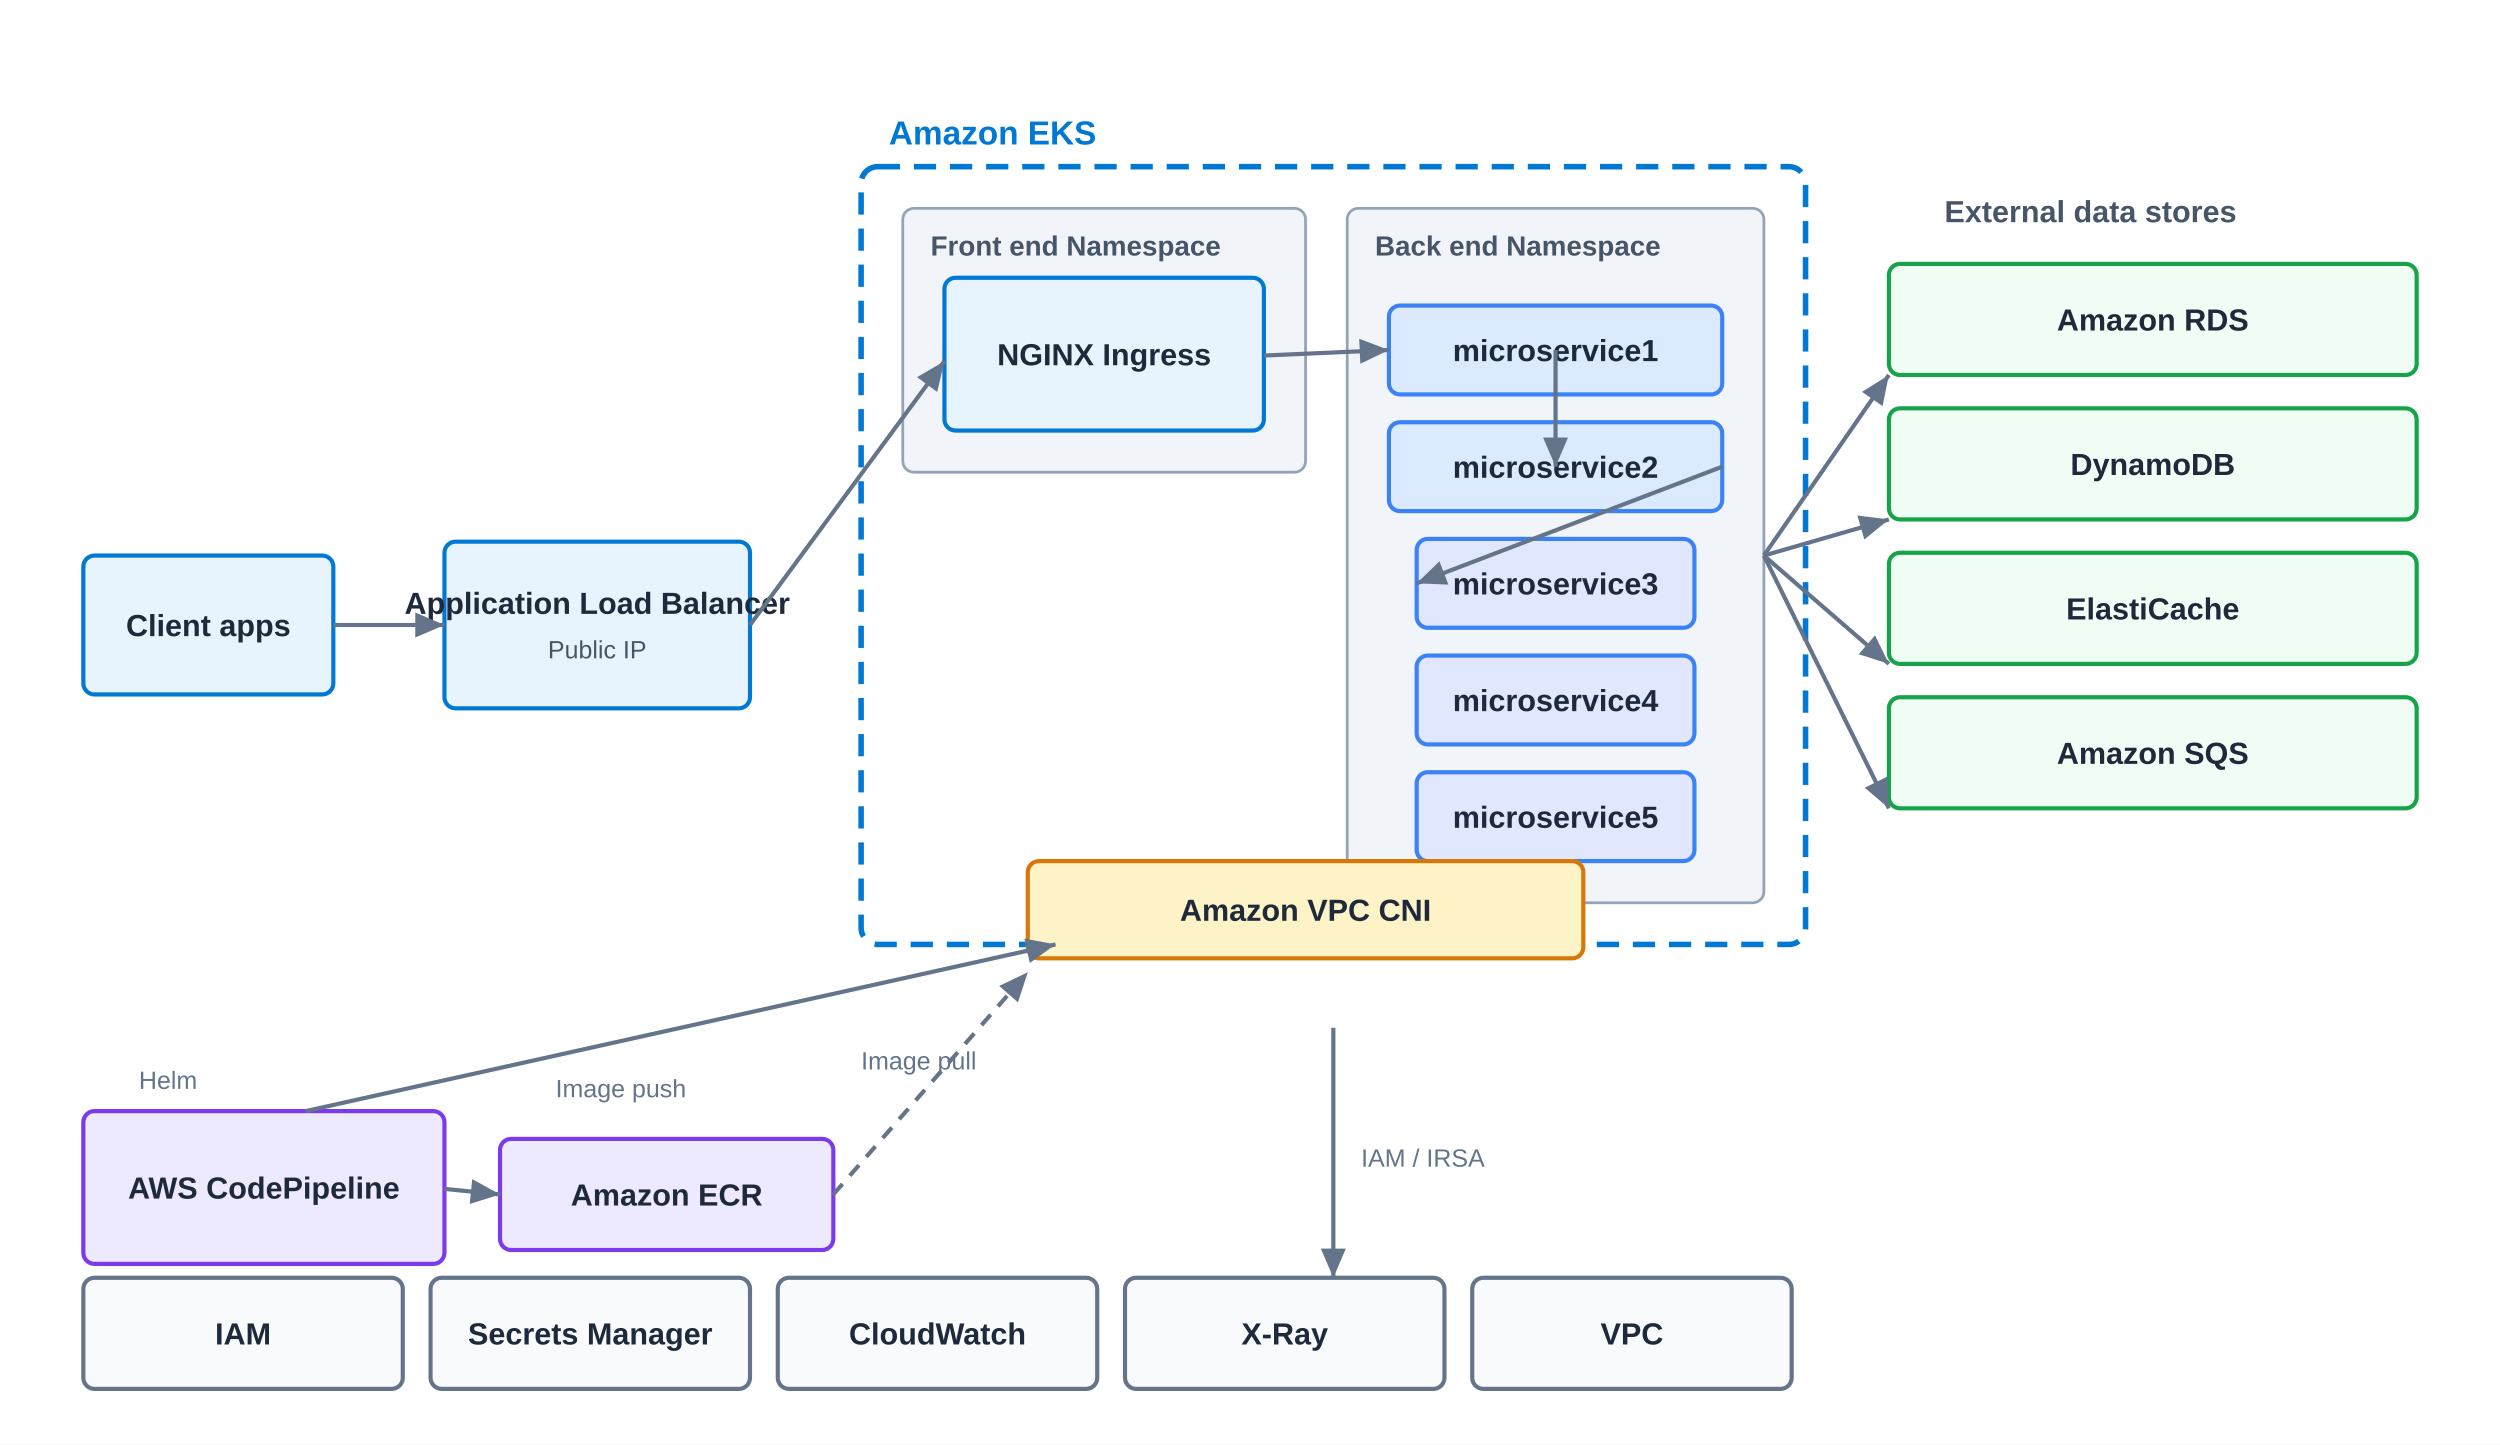
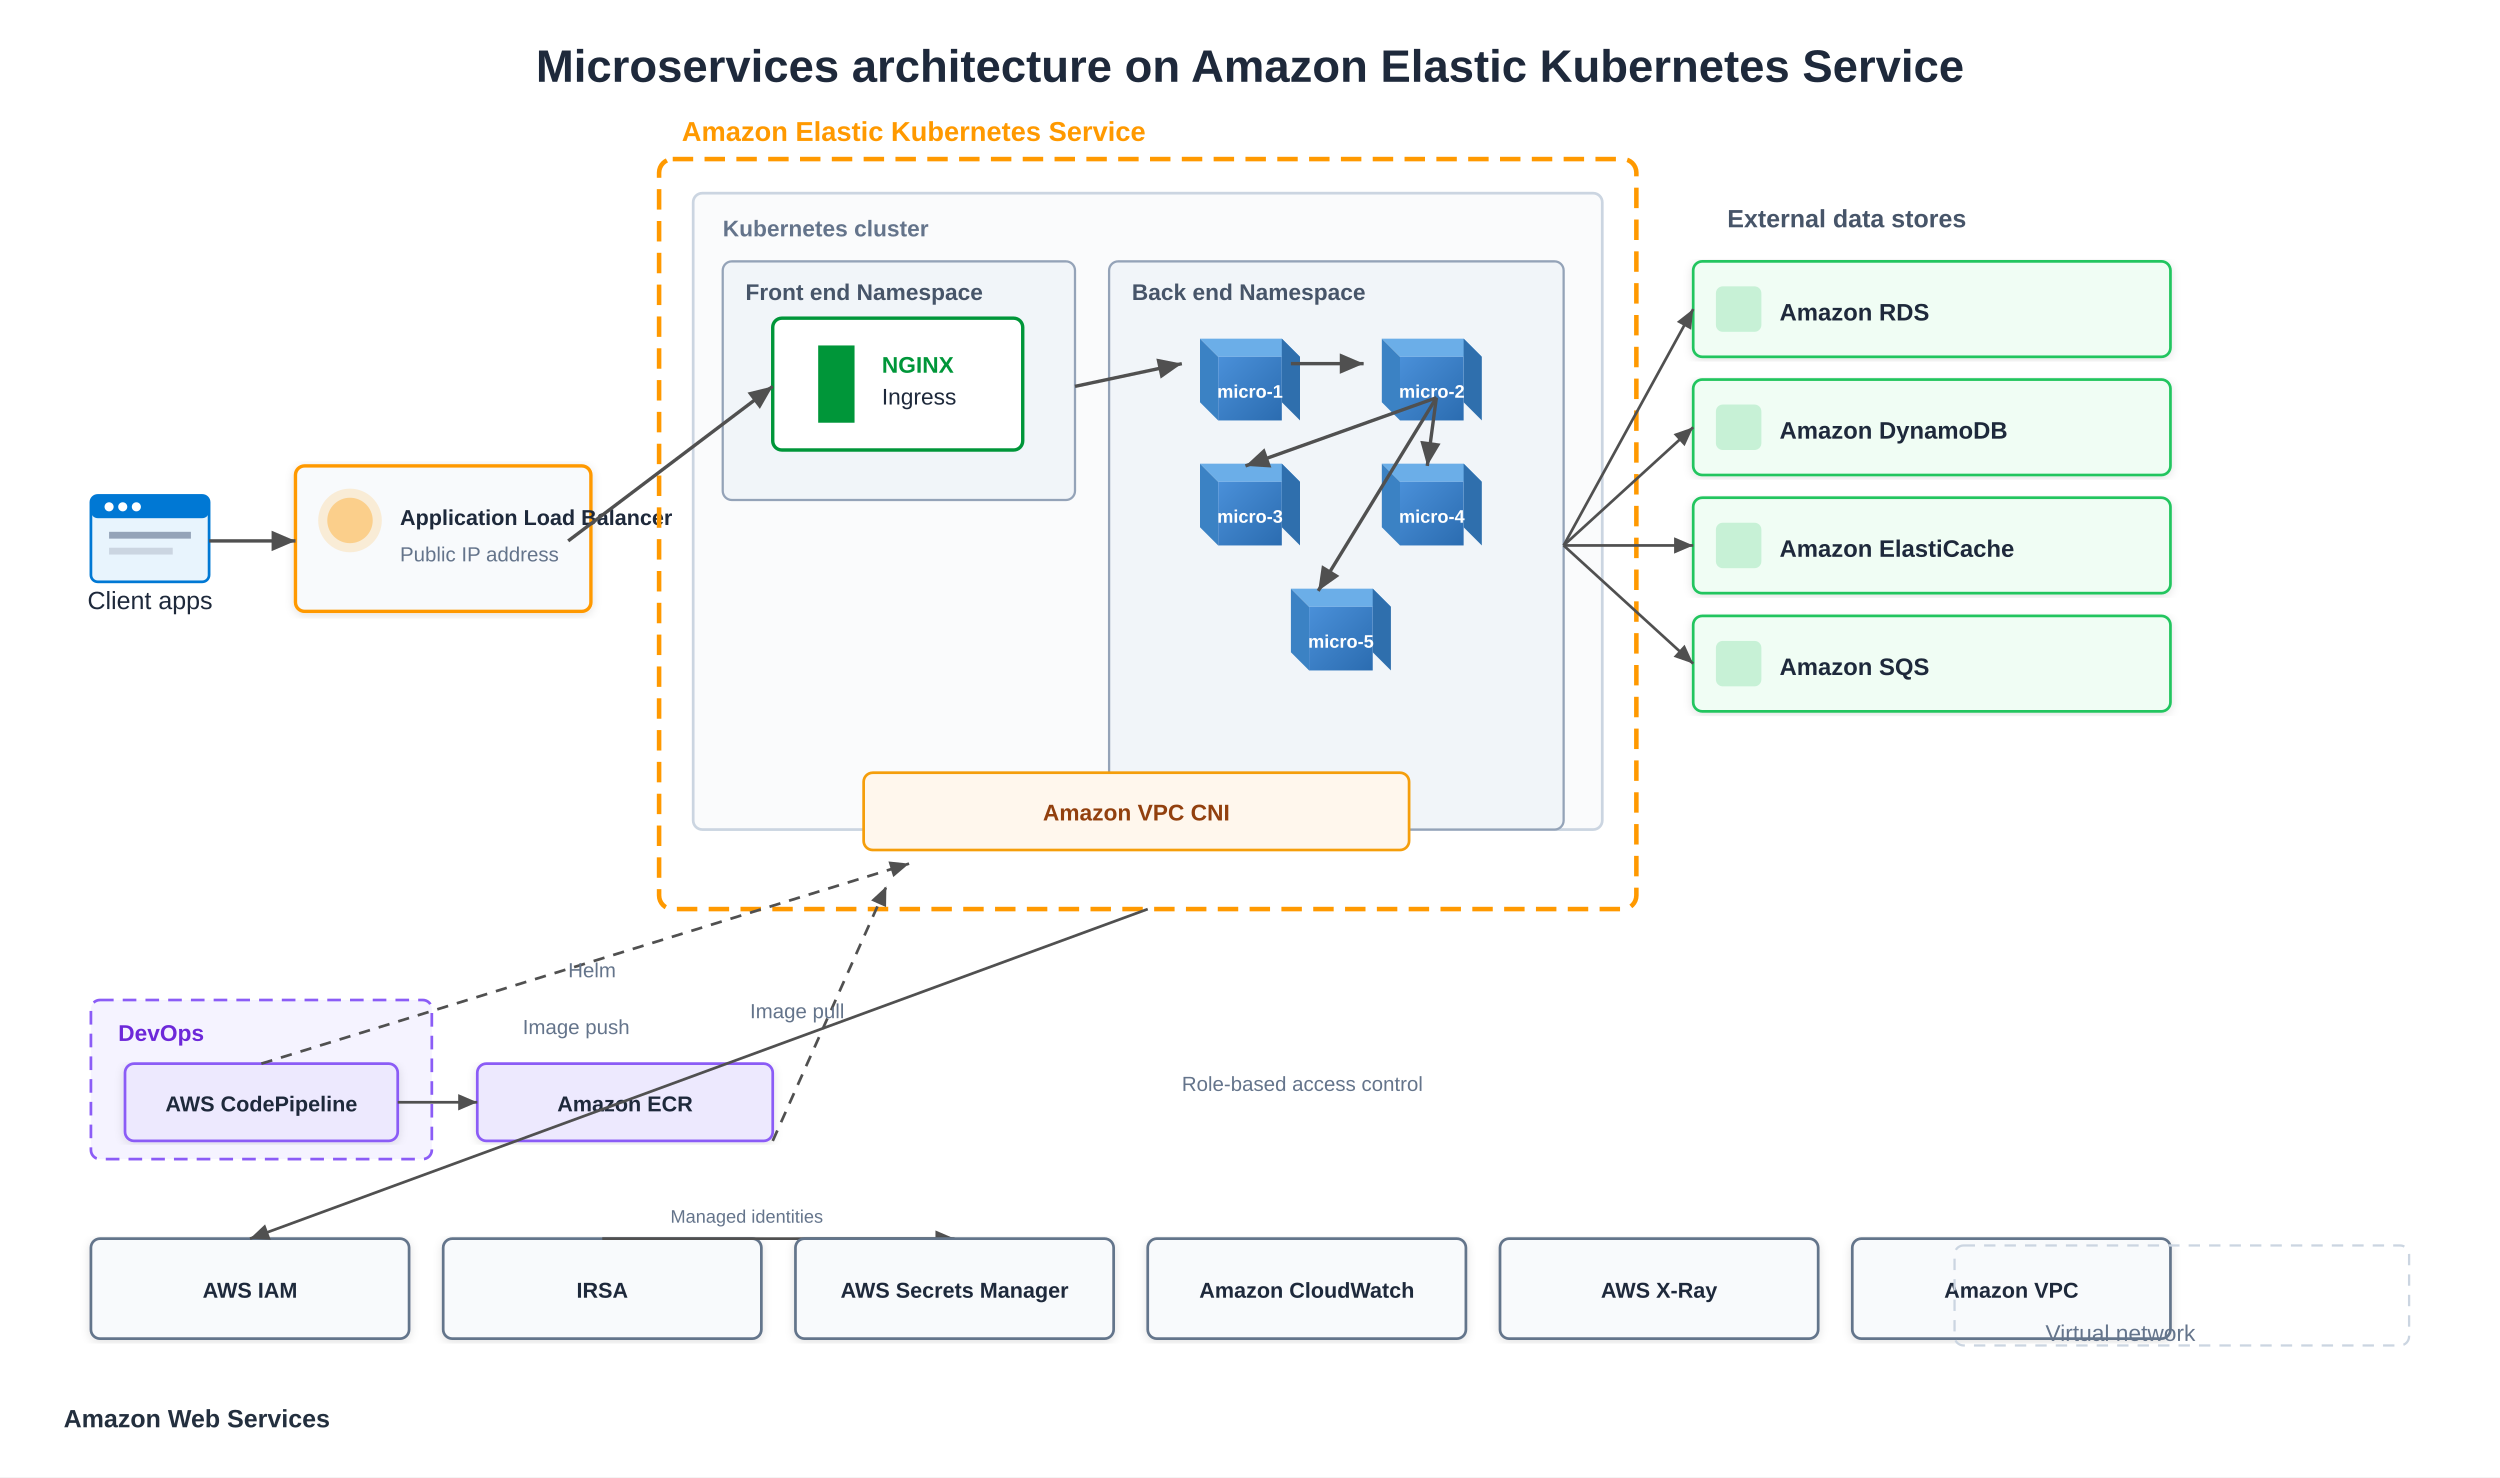
- <svg xmlns="http://www.w3.org/2000/svg" viewBox="0 0 900 520" role="img" aria-label="Microservices on Amazon EKS">
+ <svg xmlns="http://www.w3.org/2000/svg" viewBox="0 0 1100 650" role="img">
  <defs>
    <marker id="arrow" markerWidth="8" markerHeight="8" refX="7" refY="3" orient="auto">
-       <path d="M0,0 L7,3 L0,6 Z" fill="#64748b" />
+       <path d="M0,0 L7,3 L0,6 Z" fill="#505050" />
    </marker>
+     <linearGradient id="cube" x1="0" y1="0" x2="1" y2="1">
+       <stop offset="0%" stop-color="#4a90d9" />
+       <stop offset="100%" stop-color="#2b6cb0" />
+     </linearGradient>
+     <filter id="shadow" x="-5%" y="-5%" width="110%" height="110%">
+       <feDropShadow dx="0" dy="1" stdDeviation="2" flood-opacity="0.12" />
+     </filter>
  </defs>
-   <rect width="900" height="520" fill="#ffffff" />
-   <rect x="30" y="200" width="90" height="50" rx="4" fill="#e8f4fd" stroke="#0078d4" stroke-width="1.5" />
-   <text x="75.0" y="229.0" text-anchor="middle" font-family="Segoe UI,Arial,sans-serif" font-size="11" font-weight="600" fill="#1e293b">Client apps</text>
-   <rect x="160" y="195" width="110" height="60" rx="4" fill="#e8f4fd" stroke="#0078d4" stroke-width="1.5" />
-   <text x="215.0" y="221.0" text-anchor="middle" font-family="Segoe UI,Arial,sans-serif" font-size="11" font-weight="600" fill="#1e293b">Application Load Balancer</text>
-   <text x="215.0" y="237.0" text-anchor="middle" font-family="Segoe UI,Arial,sans-serif" font-size="9" fill="#475569">Public IP</text>
-   <line x1="120" y1="225" x2="160" y2="225" stroke="#64748b" stroke-width="1.5" marker-end="url(#arrow)" />
-   <rect x="310" y="60" width="340" height="280" rx="6" fill="none" stroke="#0078d4" stroke-width="2" stroke-dasharray="8,5" />
-   <text x="320" y="52" font-family="Segoe UI,Arial,sans-serif" font-size="12" font-weight="700" fill="#0078d4">Amazon EKS</text>
-   <rect x="325" y="75" width="145" height="95" rx="4" fill="#f1f5f9" stroke="#94a3b8" />
-   <text x="335" y="92" font-family="Segoe UI,Arial,sans-serif" font-size="10" font-weight="600" fill="#475569">Front end Namespace</text>
-   <rect x="340" y="100" width="115" height="55" rx="4" fill="#e8f4fd" stroke="#0078d4" stroke-width="1.5" />
-   <text x="397.5" y="131.5" text-anchor="middle" font-family="Segoe UI,Arial,sans-serif" font-size="11" font-weight="600" fill="#1e293b">NGINX Ingress</text>
-   <rect x="485" y="75" width="150" height="250" rx="4" fill="#f1f5f9" stroke="#94a3b8" />
-   <text x="495" y="92" font-family="Segoe UI,Arial,sans-serif" font-size="10" font-weight="600" fill="#475569">Back end Namespace</text>
-   <line x1="270" y1="225" x2="340" y2="130" stroke="#64748b" stroke-width="1.5" marker-end="url(#arrow)" />
-   <rect x="500" y="110" width="120" height="32" rx="4" fill="#dbeafe" stroke="#3b82f6" stroke-width="1.5" />
-   <text x="560.0" y="130.0" text-anchor="middle" font-family="Segoe UI,Arial,sans-serif" font-size="11" font-weight="600" fill="#1e293b">microservice1</text>
-   <line x1="455" y1="128" x2="500" y2="126" stroke="#64748b" stroke-width="1.5" marker-end="url(#arrow)" />
-   <rect x="500" y="152" width="120" height="32" rx="4" fill="#dbeafe" stroke="#3b82f6" stroke-width="1.5" />
-   <text x="560.0" y="172.0" text-anchor="middle" font-family="Segoe UI,Arial,sans-serif" font-size="11" font-weight="600" fill="#1e293b">microservice2</text>
-   <line x1="560" y1="126" x2="560" y2="168" stroke="#64748b" stroke-width="1.5" marker-end="url(#arrow)" />
-   <rect x="510" y="194" width="100" height="32" rx="4" fill="#e0e7ff" stroke="#3b82f6" stroke-width="1.5" />
-   <text x="560.0" y="214.0" text-anchor="middle" font-family="Segoe UI,Arial,sans-serif" font-size="11" font-weight="600" fill="#1e293b">microservice3</text>
-   <line x1="620" y1="168" x2="510" y2="210" stroke="#64748b" stroke-width="1.5" marker-end="url(#arrow)" />
-   <rect x="510" y="236" width="100" height="32" rx="4" fill="#e0e7ff" stroke="#3b82f6" stroke-width="1.5" />
-   <text x="560.0" y="256.0" text-anchor="middle" font-family="Segoe UI,Arial,sans-serif" font-size="11" font-weight="600" fill="#1e293b">microservice4</text>
-   <rect x="510" y="278" width="100" height="32" rx="4" fill="#e0e7ff" stroke="#3b82f6" stroke-width="1.5" />
-   <text x="560.0" y="298.0" text-anchor="middle" font-family="Segoe UI,Arial,sans-serif" font-size="11" font-weight="600" fill="#1e293b">microservice5</text>
-   <rect x="370" y="310" width="200" height="35" rx="4" fill="#fef3c7" stroke="#d97706" stroke-width="1.5" />
-   <text x="470.0" y="331.5" text-anchor="middle" font-family="Segoe UI,Arial,sans-serif" font-size="11" font-weight="600" fill="#1e293b">Amazon VPC CNI</text>
-   <text x="700" y="80" font-family="Segoe UI,Arial,sans-serif" font-size="11" font-weight="700" fill="#475569">External data stores</text>
-   <rect x="680" y="95" width="190" height="40" rx="4" fill="#f0fdf4" stroke="#16a34a" stroke-width="1.5" />
-   <text x="775.0" y="119.0" text-anchor="middle" font-family="Segoe UI,Arial,sans-serif" font-size="11" font-weight="600" fill="#1e293b">Amazon RDS</text>
-   <line x1="635" y1="200" x2="680" y2="135" stroke="#64748b" stroke-width="1.5" marker-end="url(#arrow)" />
-   <rect x="680" y="147" width="190" height="40" rx="4" fill="#f0fdf4" stroke="#16a34a" stroke-width="1.5" />
-   <text x="775.0" y="171.0" text-anchor="middle" font-family="Segoe UI,Arial,sans-serif" font-size="11" font-weight="600" fill="#1e293b">DynamoDB</text>
-   <line x1="635" y1="200" x2="680" y2="187" stroke="#64748b" stroke-width="1.5" marker-end="url(#arrow)" />
-   <rect x="680" y="199" width="190" height="40" rx="4" fill="#f0fdf4" stroke="#16a34a" stroke-width="1.5" />
-   <text x="775.0" y="223.0" text-anchor="middle" font-family="Segoe UI,Arial,sans-serif" font-size="11" font-weight="600" fill="#1e293b">ElastiCache</text>
-   <line x1="635" y1="200" x2="680" y2="239" stroke="#64748b" stroke-width="1.5" marker-end="url(#arrow)" />
-   <rect x="680" y="251" width="190" height="40" rx="4" fill="#f0fdf4" stroke="#16a34a" stroke-width="1.5" />
-   <text x="775.0" y="275.0" text-anchor="middle" font-family="Segoe UI,Arial,sans-serif" font-size="11" font-weight="600" fill="#1e293b">Amazon SQS</text>
-   <line x1="635" y1="200" x2="680" y2="291" stroke="#64748b" stroke-width="1.5" marker-end="url(#arrow)" />
-   <rect x="30" y="400" width="130" height="55" rx="4" fill="#ede9fe" stroke="#7c3aed" stroke-width="1.5" />
-   <text x="95.0" y="431.5" text-anchor="middle" font-family="Segoe UI,Arial,sans-serif" font-size="11" font-weight="600" fill="#1e293b">AWS CodePipeline</text>
-   <rect x="180" y="410" width="120" height="40" rx="4" fill="#ede9fe" stroke="#7c3aed" stroke-width="1.5" />
-   <text x="240.0" y="434.0" text-anchor="middle" font-family="Segoe UI,Arial,sans-serif" font-size="11" font-weight="600" fill="#1e293b">Amazon ECR</text>
-   <line x1="160" y1="428" x2="180" y2="430" stroke="#64748b" stroke-width="1.5" marker-end="url(#arrow)" />
-   <line x1="110" y1="400" x2="380" y2="340" stroke="#64748b" stroke-width="1.5" marker-end="url(#arrow)" />
-   <text x="200" y="395" font-family="Segoe UI,Arial,sans-serif" font-size="9" fill="#64748b">Image push</text>
-   <line x1="300" y1="430" x2="370" y2="350" stroke="#64748b" stroke-width="1.5" marker-end="url(#arrow)" stroke-dasharray="5,4" />
-   <text x="310" y="385" font-family="Segoe UI,Arial,sans-serif" font-size="9" fill="#64748b">Image pull</text>
-   <text x="50" y="392" font-family="Segoe UI,Arial,sans-serif" font-size="9" fill="#64748b">Helm</text>
-   <rect x="30" y="460" width="115" height="40" rx="4" fill="#f8fafc" stroke="#64748b" stroke-width="1.5" />
-   <text x="87.5" y="484.0" text-anchor="middle" font-family="Segoe UI,Arial,sans-serif" font-size="11" font-weight="600" fill="#1e293b">IAM</text>
-   <rect x="155" y="460" width="115" height="40" rx="4" fill="#f8fafc" stroke="#64748b" stroke-width="1.5" />
-   <text x="212.5" y="484.0" text-anchor="middle" font-family="Segoe UI,Arial,sans-serif" font-size="11" font-weight="600" fill="#1e293b">Secrets Manager</text>
-   <rect x="280" y="460" width="115" height="40" rx="4" fill="#f8fafc" stroke="#64748b" stroke-width="1.5" />
-   <text x="337.5" y="484.0" text-anchor="middle" font-family="Segoe UI,Arial,sans-serif" font-size="11" font-weight="600" fill="#1e293b">CloudWatch</text>
-   <rect x="405" y="460" width="115" height="40" rx="4" fill="#f8fafc" stroke="#64748b" stroke-width="1.5" />
-   <text x="462.5" y="484.0" text-anchor="middle" font-family="Segoe UI,Arial,sans-serif" font-size="11" font-weight="600" fill="#1e293b">X-Ray</text>
-   <rect x="530" y="460" width="115" height="40" rx="4" fill="#f8fafc" stroke="#64748b" stroke-width="1.5" />
-   <text x="587.5" y="484.0" text-anchor="middle" font-family="Segoe UI,Arial,sans-serif" font-size="11" font-weight="600" fill="#1e293b">VPC</text>
-   <line x1="480" y1="370" x2="480" y2="460" stroke="#64748b" stroke-width="1.5" marker-end="url(#arrow)" />
-   <text x="490" y="420" font-family="Segoe UI,Arial,sans-serif" font-size="9" fill="#64748b">IAM / IRSA</text>
+   <rect width="1100" height="650" fill="#ffffff" />
+   <text x="550" y="36" text-anchor="middle" font-family="Segoe UI,Arial,sans-serif" font-size="20" font-weight="700" fill="#1e293b">Microservices architecture on Amazon Elastic Kubernetes Service</text>
+   <text x="28" y="628" font-family="Segoe UI,Arial,sans-serif" font-size="11" font-weight="700" fill="#232f3e">Amazon Web Services</text>
+   <g transform="translate(40,210)">
+     <rect x="0" y="8" width="52" height="38" rx="3" fill="#e8f4fd" stroke="#0078d4" stroke-width="1.2" />
+     <rect x="0" y="8" width="52" height="10" fill="#0078d4" rx="3" />
+     <circle cx="8" cy="13" r="2" fill="#fff" />
+     <circle cx="14" cy="13" r="2" fill="#fff" />
+     <circle cx="20" cy="13" r="2" fill="#fff" />
+     <rect x="8" y="24" width="36" height="3" fill="#94a3b8" />
+     <rect x="8" y="31" width="28" height="3" fill="#cbd5e1" />
+     <text x="26" y="58" text-anchor="middle" font-family="Segoe UI,Arial,sans-serif" font-size="11" fill="#1e293b">Client apps</text>
+   </g>
+   <g transform="translate(130,205)">
+     <rect x="0" y="0" width="130" height="64" rx="4" fill="#f8fafc" stroke="#ff9900" stroke-width="1.5" filter="url(#shadow)" />
+     <rect x="10" y="10" width="28" height="28" rx="14" fill="#ff9900" opacity="0.15" />
+     <circle cx="24" cy="24" r="10" fill="#ff9900" opacity="0.35" />
+     <text x="46" y="26" font-family="Segoe UI,Arial,sans-serif" font-size="9.5" font-weight="600" fill="#1e293b">Application Load Balancer</text>
+     <text x="46" y="42" font-family="Segoe UI,Arial,sans-serif" font-size="9" fill="#64748b">Public IP address</text>
+   </g>
+   <line x1="92" y1="238" x2="130" y2="238" stroke="#505050" stroke-width="1.5" marker-end="url(#arrow)" />
+   <rect x="290" y="70" width="430" height="330" rx="6" fill="none" stroke="#ff9900" stroke-width="2" stroke-dasharray="9,5" />
+   <text x="300" y="62" font-family="Segoe UI,Arial,sans-serif" font-size="12" font-weight="700" fill="#ff9900">Amazon Elastic Kubernetes Service</text>
+   <rect x="305" y="85" width="400" height="280" rx="4" fill="#fafbfc" stroke="#cbd5e1" stroke-width="1.2" />
+   <text x="318" y="104" font-family="Segoe UI,Arial,sans-serif" font-size="10" font-weight="600" fill="#64748b">Kubernetes cluster</text>
+   <rect x="318" y="115" width="155" height="105" rx="4" fill="#f1f5f9" stroke="#94a3b8" />
+   <text x="328" y="132" font-family="Segoe UI,Arial,sans-serif" font-size="10" font-weight="600" fill="#475569">Front end Namespace</text>
+   <g transform="translate(340,140)">
+     <rect x="0" y="0" width="110" height="58" rx="4" fill="#fff" stroke="#009639" stroke-width="1.5" />
+     <polygon points="20,12 36,12 36,46 20,46" fill="#009639" />
+     <text x="48" y="24" font-family="Segoe UI,Arial,sans-serif" font-size="10" font-weight="700" fill="#009639">NGINX</text>
+     <text x="48" y="38" font-family="Segoe UI,Arial,sans-serif" font-size="10" fill="#1e293b">Ingress</text>
+   </g>
+   <line x1="250" y1="238" x2="340" y2="170" stroke="#505050" stroke-width="1.5" marker-end="url(#arrow)" />
+   <rect x="488" y="115" width="200" height="250" rx="4" fill="#f1f5f9" stroke="#94a3b8" />
+   <text x="498" y="132" font-family="Segoe UI,Arial,sans-serif" font-size="10" font-weight="600" fill="#475569">Back end Namespace</text>
+   <g transform="translate(520,145)">
+     <polygon points="8,4 44,4 52,12 16,12" fill="#6baee8" />
+     <polygon points="8,4 16,12 16,40 8,32" fill="#3b82c4" />
+     <polygon points="44,4 52,12 52,40 44,32" fill="#2f6fad" />
+     <rect x="16" y="12" width="28" height="28" fill="url(#cube)" />
+     <text x="30" y="30" text-anchor="middle" font-family="Segoe UI,Arial,sans-serif" font-size="8" font-weight="600" fill="#fff">micro-1</text>
+   </g>
+   <g transform="translate(600,145)">
+     <polygon points="8,4 44,4 52,12 16,12" fill="#6baee8" />
+     <polygon points="8,4 16,12 16,40 8,32" fill="#3b82c4" />
+     <polygon points="44,4 52,12 52,40 44,32" fill="#2f6fad" />
+     <rect x="16" y="12" width="28" height="28" fill="url(#cube)" />
+     <text x="30" y="30" text-anchor="middle" font-family="Segoe UI,Arial,sans-serif" font-size="8" font-weight="600" fill="#fff">micro-2</text>
+   </g>
+   <g transform="translate(520,200)">
+     <polygon points="8,4 44,4 52,12 16,12" fill="#6baee8" />
+     <polygon points="8,4 16,12 16,40 8,32" fill="#3b82c4" />
+     <polygon points="44,4 52,12 52,40 44,32" fill="#2f6fad" />
+     <rect x="16" y="12" width="28" height="28" fill="url(#cube)" />
+     <text x="30" y="30" text-anchor="middle" font-family="Segoe UI,Arial,sans-serif" font-size="8" font-weight="600" fill="#fff">micro-3</text>
+   </g>
+   <g transform="translate(600,200)">
+     <polygon points="8,4 44,4 52,12 16,12" fill="#6baee8" />
+     <polygon points="8,4 16,12 16,40 8,32" fill="#3b82c4" />
+     <polygon points="44,4 52,12 52,40 44,32" fill="#2f6fad" />
+     <rect x="16" y="12" width="28" height="28" fill="url(#cube)" />
+     <text x="30" y="30" text-anchor="middle" font-family="Segoe UI,Arial,sans-serif" font-size="8" font-weight="600" fill="#fff">micro-4</text>
+   </g>
+   <g transform="translate(560,255)">
+     <polygon points="8,4 44,4 52,12 16,12" fill="#6baee8" />
+     <polygon points="8,4 16,12 16,40 8,32" fill="#3b82c4" />
+     <polygon points="44,4 52,12 52,40 44,32" fill="#2f6fad" />
+     <rect x="16" y="12" width="28" height="28" fill="url(#cube)" />
+     <text x="30" y="30" text-anchor="middle" font-family="Segoe UI,Arial,sans-serif" font-size="8" font-weight="600" fill="#fff">micro-5</text>
+   </g>
+   <line x1="473" y1="170" x2="520" y2="160" stroke="#505050" stroke-width="1.5" marker-end="url(#arrow)" />
+   <line x1="568" y1="160" x2="600" y2="160" stroke="#505050" stroke-width="1.5" marker-end="url(#arrow)" />
+   <line x1="632" y1="175" x2="548" y2="205" stroke="#505050" stroke-width="1.5" marker-end="url(#arrow)" />
+   <line x1="632" y1="175" x2="628" y2="205" stroke="#505050" stroke-width="1.5" marker-end="url(#arrow)" />
+   <line x1="632" y1="175" x2="580" y2="260" stroke="#505050" stroke-width="1.5" marker-end="url(#arrow)" />
+   <rect x="380" y="340" width="240" height="34" rx="4" fill="#fff7ed" stroke="#f59e0b" stroke-width="1.2" />
+   <text x="500" y="361" text-anchor="middle" font-family="Segoe UI,Arial,sans-serif" font-size="10" font-weight="600" fill="#92400e">Amazon VPC CNI</text>
+   <text x="760" y="100" font-family="Segoe UI,Arial,sans-serif" font-size="11" font-weight="700" fill="#475569">External data stores</text>
+   <g transform="translate(745,115)">
+     <rect x="0" y="0" width="210" height="42" rx="4" fill="#f0fdf4" stroke="#22c55e" stroke-width="1.2" filter="url(#shadow)" />
+     <rect x="10" y="11" width="20" height="20" rx="3" fill="#22c55e" opacity="0.2" />
+     <text x="38" y="26" font-family="Segoe UI,Arial,sans-serif" font-size="10.5" font-weight="600" fill="#1e293b">Amazon RDS</text>
+   </g>
+   <line x1="688" y1="240" x2="745" y2="136" stroke="#505050" stroke-width="1.2" marker-end="url(#arrow)" />
+   <g transform="translate(745,167)">
+     <rect x="0" y="0" width="210" height="42" rx="4" fill="#f0fdf4" stroke="#22c55e" stroke-width="1.2" filter="url(#shadow)" />
+     <rect x="10" y="11" width="20" height="20" rx="3" fill="#22c55e" opacity="0.2" />
+     <text x="38" y="26" font-family="Segoe UI,Arial,sans-serif" font-size="10.5" font-weight="600" fill="#1e293b">Amazon DynamoDB</text>
+   </g>
+   <line x1="688" y1="240" x2="745" y2="188" stroke="#505050" stroke-width="1.2" marker-end="url(#arrow)" />
+   <g transform="translate(745,219)">
+     <rect x="0" y="0" width="210" height="42" rx="4" fill="#f0fdf4" stroke="#22c55e" stroke-width="1.2" filter="url(#shadow)" />
+     <rect x="10" y="11" width="20" height="20" rx="3" fill="#22c55e" opacity="0.2" />
+     <text x="38" y="26" font-family="Segoe UI,Arial,sans-serif" font-size="10.5" font-weight="600" fill="#1e293b">Amazon ElastiCache</text>
+   </g>
+   <line x1="688" y1="240" x2="745" y2="240" stroke="#505050" stroke-width="1.2" marker-end="url(#arrow)" />
+   <g transform="translate(745,271)">
+     <rect x="0" y="0" width="210" height="42" rx="4" fill="#f0fdf4" stroke="#22c55e" stroke-width="1.2" filter="url(#shadow)" />
+     <rect x="10" y="11" width="20" height="20" rx="3" fill="#22c55e" opacity="0.2" />
+     <text x="38" y="26" font-family="Segoe UI,Arial,sans-serif" font-size="10.5" font-weight="600" fill="#1e293b">Amazon SQS</text>
+   </g>
+   <line x1="688" y1="240" x2="745" y2="292" stroke="#505050" stroke-width="1.2" marker-end="url(#arrow)" />
+   <rect x="40" y="440" width="150" height="70" rx="4" fill="#f5f3ff" stroke="#8b5cf6" stroke-width="1.2" stroke-dasharray="6,4" />
+   <text x="52" y="458" font-family="Segoe UI,Arial,sans-serif" font-size="10" font-weight="700" fill="#6d28d9">DevOps</text>
+   <g transform="translate(55,468)">
+     <rect x="0" y="0" width="120" height="34" rx="4" fill="#ede9fe" stroke="#8b5cf6" stroke-width="1.2" filter="url(#shadow)" />
+     <text x="60.0" y="21.0" text-anchor="middle" font-family="Segoe UI,Arial,sans-serif" font-size="9.5" font-weight="600" fill="#1e293b">AWS CodePipeline</text>
+   </g>
+   <g transform="translate(210,468)">
+     <rect x="0" y="0" width="130" height="34" rx="4" fill="#ede9fe" stroke="#8b5cf6" stroke-width="1.2" filter="url(#shadow)" />
+     <text x="65.0" y="21.0" text-anchor="middle" font-family="Segoe UI,Arial,sans-serif" font-size="9.5" font-weight="600" fill="#1e293b">Amazon ECR</text>
+   </g>
+   <line x1="175" y1="485" x2="210" y2="485" stroke="#505050" stroke-width="1.2" marker-end="url(#arrow)" />
+   <line x1="115" y1="468" x2="400" y2="380" stroke="#505050" stroke-width="1.2" marker-end="url(#arrow)" stroke-dasharray="5,4" />
+   <text x="230" y="455" font-family="Segoe UI,Arial,sans-serif" font-size="9" fill="#64748b">Image push</text>
+   <line x1="340" y1="502" x2="390" y2="390" stroke="#505050" stroke-width="1.2" marker-end="url(#arrow)" stroke-dasharray="5,4" />
+   <text x="330" y="448" font-family="Segoe UI,Arial,sans-serif" font-size="9" fill="#64748b">Image pull</text>
+   <text x="250" y="430" font-family="Segoe UI,Arial,sans-serif" font-size="9" fill="#64748b">Helm</text>
+   <g transform="translate(40,545)">
+     <rect x="0" y="0" width="140" height="44" rx="4" fill="#f8fafc" stroke="#64748b" stroke-width="1.2" filter="url(#shadow)" />
+     <text x="70.0" y="26.0" text-anchor="middle" font-family="Segoe UI,Arial,sans-serif" font-size="9.5" font-weight="600" fill="#1e293b">AWS IAM</text>
+   </g>
+   <line x1="505" y1="400" x2="110" y2="545" stroke="#505050" stroke-width="1.2" marker-end="url(#arrow)" />
+   <text x="520" y="480" font-family="Segoe UI,Arial,sans-serif" font-size="9" fill="#64748b">Role-based access control</text>
+   <g transform="translate(195,545)">
+     <rect x="0" y="0" width="140" height="44" rx="4" fill="#f8fafc" stroke="#64748b" stroke-width="1.2" filter="url(#shadow)" />
+     <text x="70.0" y="26.0" text-anchor="middle" font-family="Segoe UI,Arial,sans-serif" font-size="9.5" font-weight="600" fill="#1e293b">IRSA</text>
+   </g>
+   <line x1="265" y1="545" x2="420" y2="545" stroke="#505050" stroke-width="1.2" marker-end="url(#arrow)" />
+   <text x="295" y="538" font-family="Segoe UI,Arial,sans-serif" font-size="8" fill="#64748b">Managed identities</text>
+   <g transform="translate(350,545)">
+     <rect x="0" y="0" width="140" height="44" rx="4" fill="#f8fafc" stroke="#64748b" stroke-width="1.2" filter="url(#shadow)" />
+     <text x="70.0" y="26.0" text-anchor="middle" font-family="Segoe UI,Arial,sans-serif" font-size="9.5" font-weight="600" fill="#1e293b">AWS Secrets Manager</text>
+   </g>
+   <g transform="translate(505,545)">
+     <rect x="0" y="0" width="140" height="44" rx="4" fill="#f8fafc" stroke="#64748b" stroke-width="1.2" filter="url(#shadow)" />
+     <text x="70.0" y="26.0" text-anchor="middle" font-family="Segoe UI,Arial,sans-serif" font-size="9.5" font-weight="600" fill="#1e293b">Amazon CloudWatch</text>
+   </g>
+   <g transform="translate(660,545)">
+     <rect x="0" y="0" width="140" height="44" rx="4" fill="#f8fafc" stroke="#64748b" stroke-width="1.2" filter="url(#shadow)" />
+     <text x="70.0" y="26.0" text-anchor="middle" font-family="Segoe UI,Arial,sans-serif" font-size="9.5" font-weight="600" fill="#1e293b">AWS X-Ray</text>
+   </g>
+   <g transform="translate(815,545)">
+     <rect x="0" y="0" width="140" height="44" rx="4" fill="#f8fafc" stroke="#64748b" stroke-width="1.2" filter="url(#shadow)" />
+     <text x="70.0" y="26.0" text-anchor="middle" font-family="Segoe UI,Arial,sans-serif" font-size="9.5" font-weight="600" fill="#1e293b">Amazon VPC</text>
+   </g>
+   <text x="900" y="590" font-family="Segoe UI,Arial,sans-serif" font-size="10" fill="#64748b">Virtual network</text>
+   <rect x="860" y="548" width="200" height="44" rx="4" fill="none" stroke="#cbd5e1" stroke-dasharray="5,4" />
</svg>
